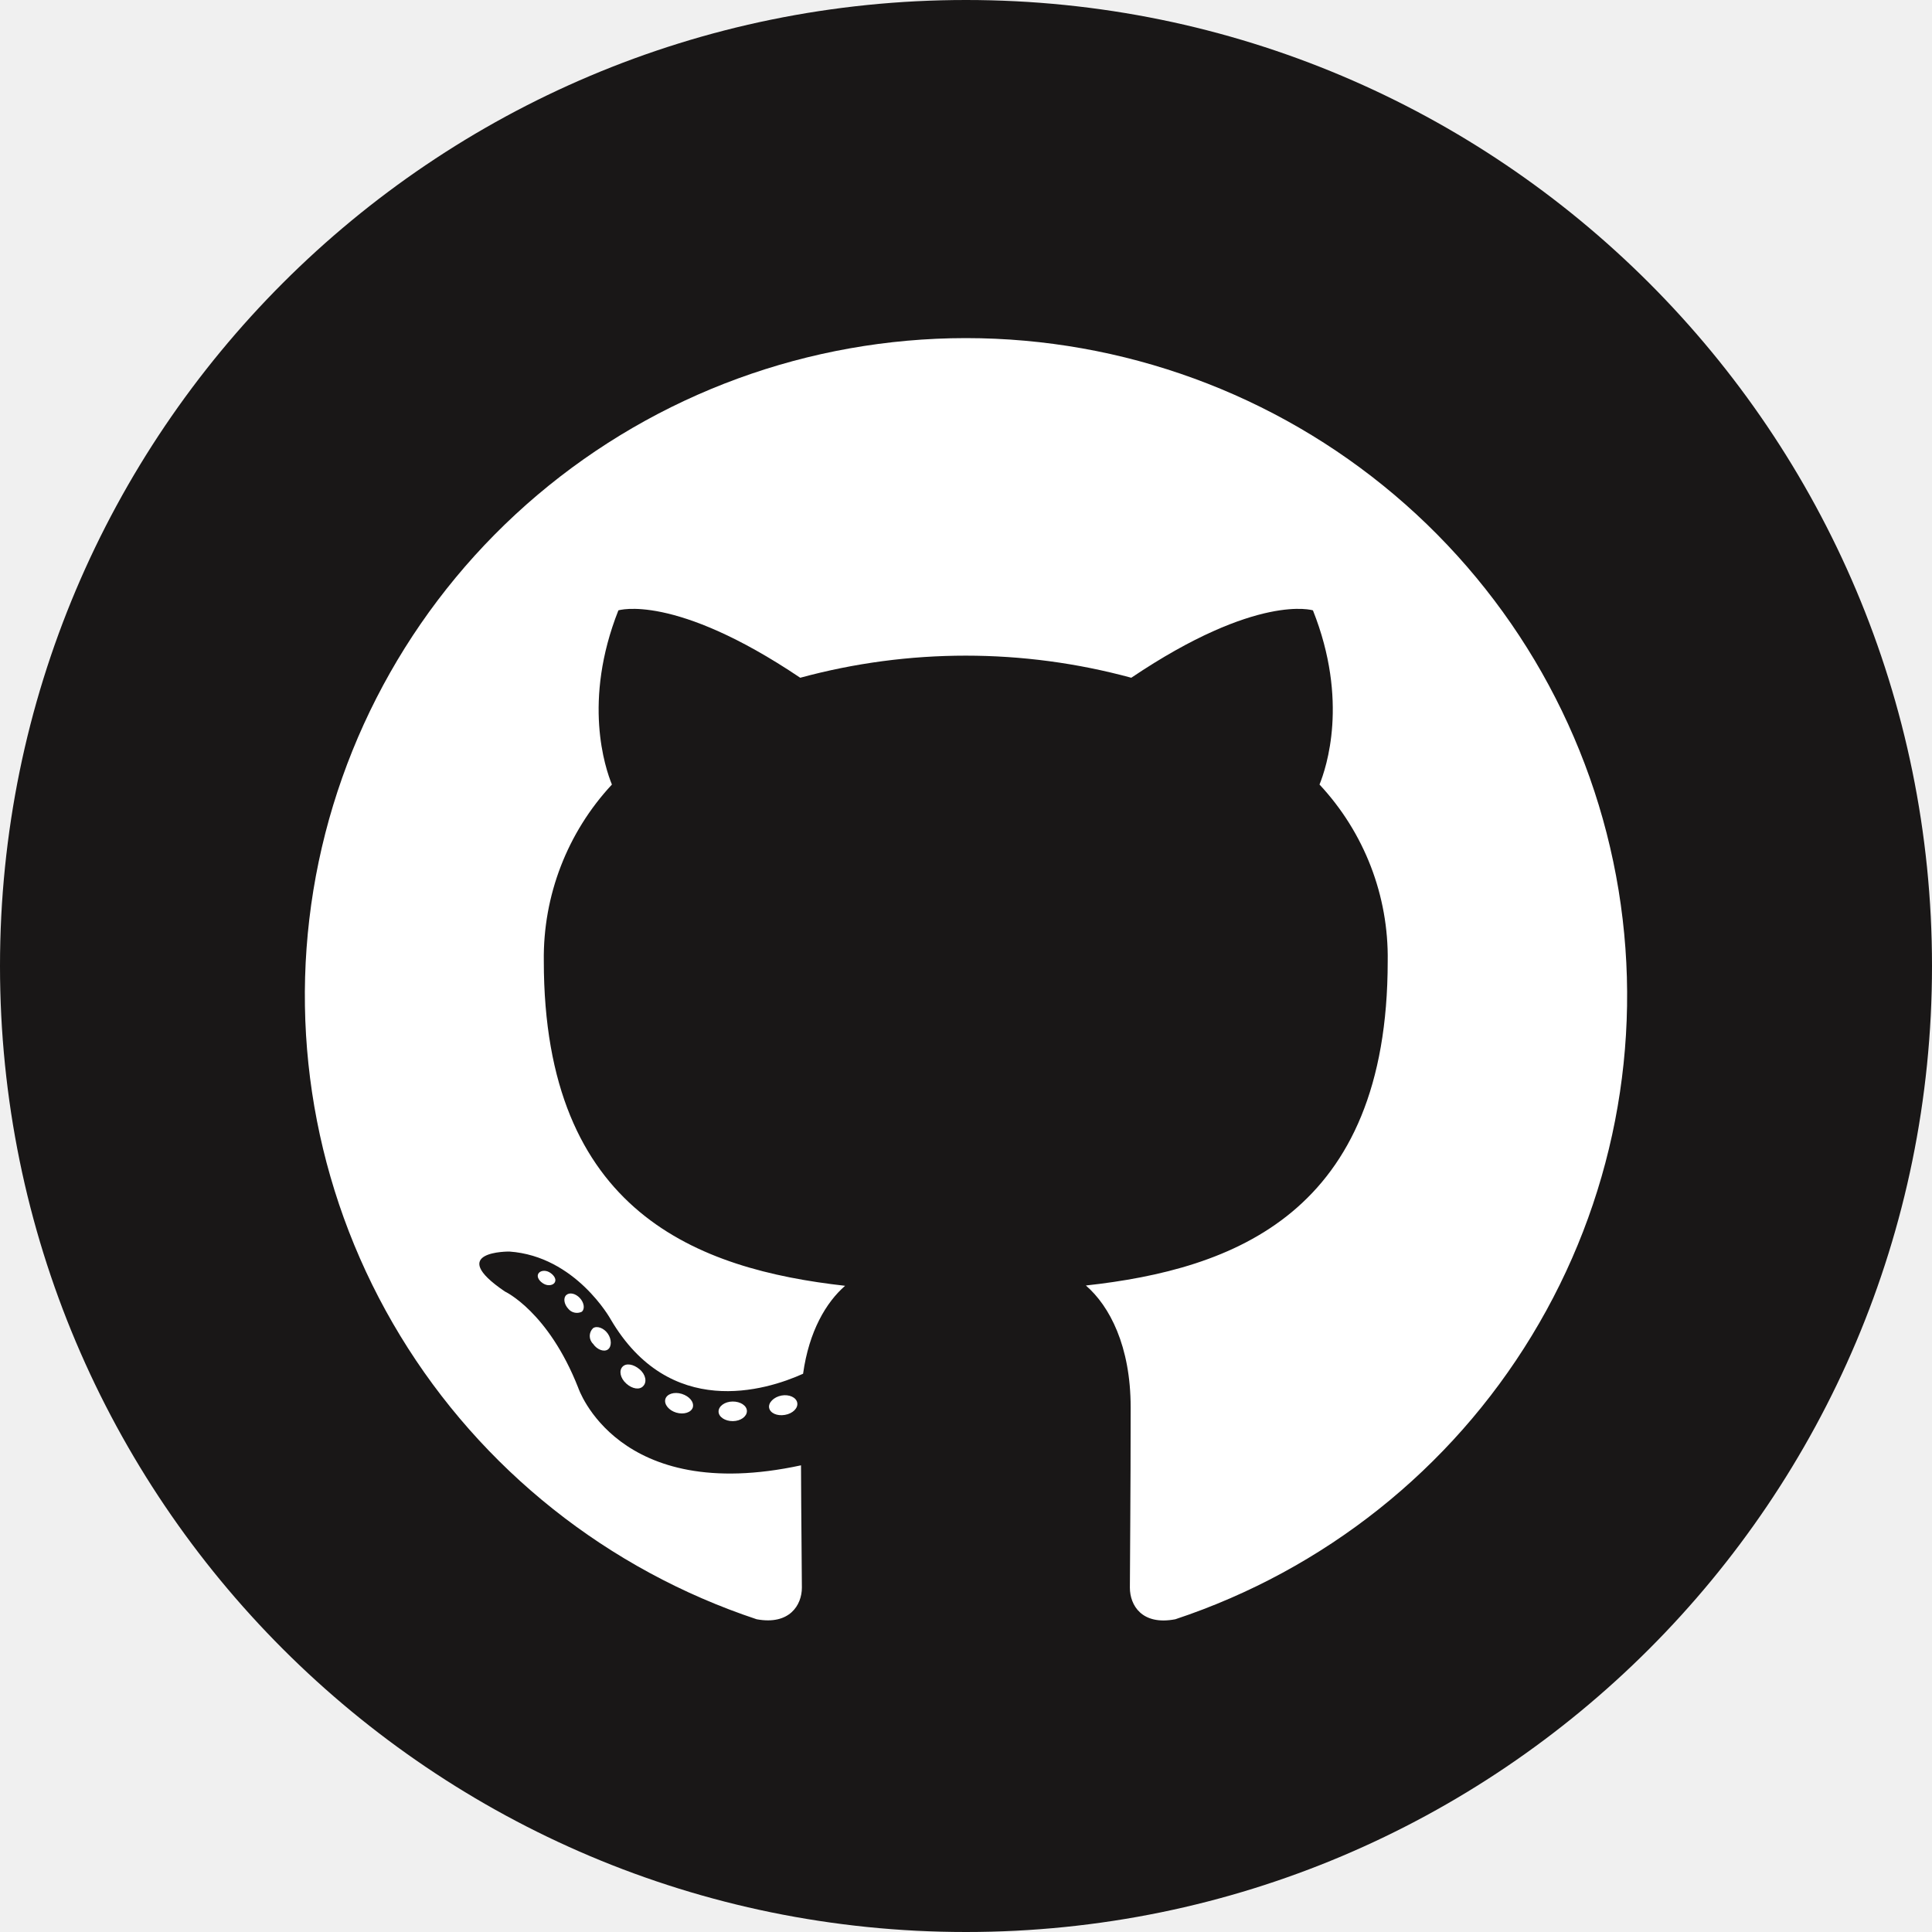
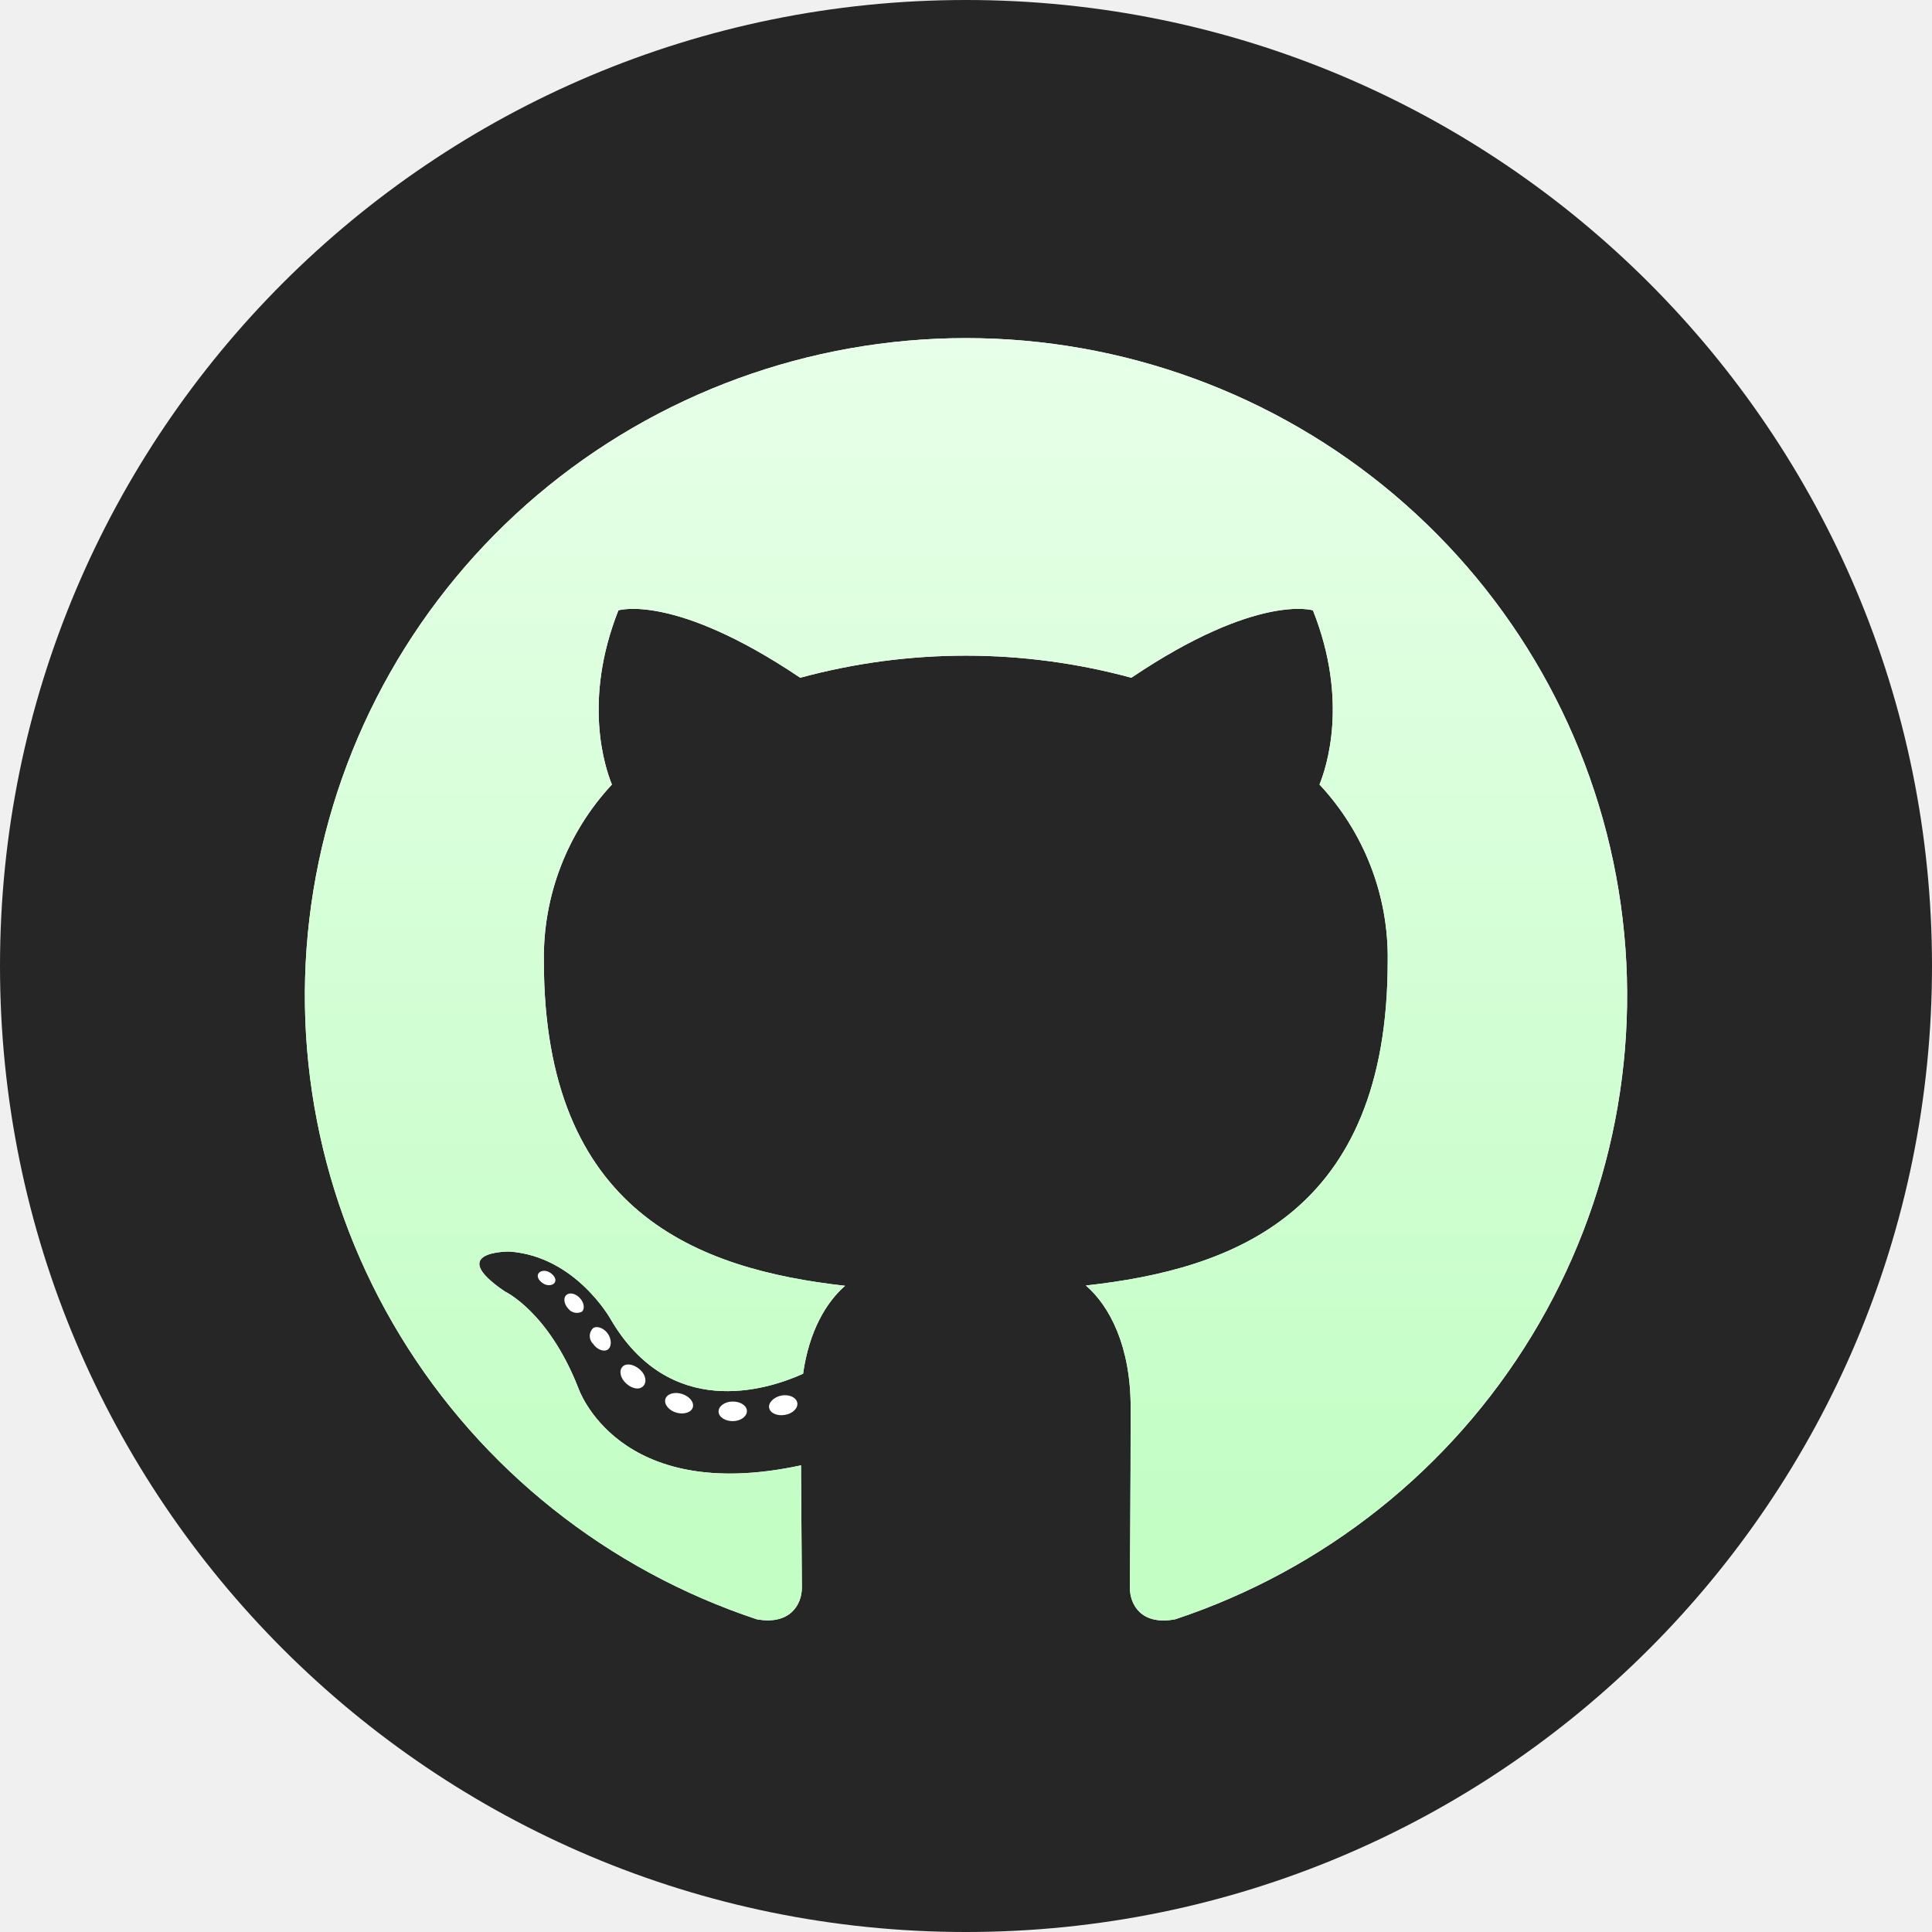
<svg xmlns="http://www.w3.org/2000/svg" width="40" height="40" viewBox="0 0 40 40" fill="none">
-   <rect width="40" height="40" rx="20" fill="#191717" />
-   <path fill-rule="evenodd" clip-rule="evenodd" d="M19.995 7C16.746 7.002 13.603 8.153 11.128 10.247C8.654 12.341 7.009 15.243 6.488 18.432C5.968 21.622 6.605 24.891 8.287 27.656C9.968 30.421 12.584 32.501 15.666 33.525C16.346 33.651 16.602 33.23 16.602 32.871C16.602 32.513 16.588 31.474 16.584 30.338C12.776 31.161 11.971 28.731 11.971 28.731C11.35 27.153 10.453 26.739 10.453 26.739C9.21 25.896 10.546 25.912 10.546 25.912C11.921 26.008 12.644 27.316 12.644 27.316C13.864 29.396 15.847 28.794 16.627 28.442C16.749 27.561 17.105 26.962 17.497 26.621C14.456 26.279 11.259 25.111 11.259 19.896C11.241 18.544 11.745 17.236 12.669 16.243C12.529 15.9 12.06 14.516 12.803 12.637C12.803 12.637 13.952 12.272 16.568 14.032C18.812 13.422 21.179 13.422 23.422 14.032C26.036 12.272 27.183 12.637 27.183 12.637C27.929 14.512 27.459 15.896 27.319 16.243C28.246 17.236 28.752 18.546 28.731 19.901C28.731 25.127 25.528 26.279 22.482 26.615C22.971 27.038 23.409 27.866 23.409 29.137C23.409 30.958 23.393 32.423 23.393 32.871C23.393 33.234 23.64 33.658 24.334 33.525C27.416 32.501 30.032 30.421 31.713 27.655C33.395 24.89 34.032 21.62 33.511 18.43C32.989 15.24 31.344 12.339 28.869 10.245C26.394 8.151 23.25 7.001 20 7H19.995Z" fill="white" />
-   <path d="M11.49 26.543C11.461 26.61 11.352 26.63 11.264 26.583C11.175 26.536 11.11 26.448 11.141 26.378C11.173 26.308 11.28 26.29 11.368 26.337C11.456 26.385 11.524 26.475 11.49 26.543Z" fill="white" />
-   <path d="M12.046 27.158C11.999 27.181 11.945 27.188 11.894 27.176C11.842 27.165 11.797 27.136 11.764 27.095C11.676 27 11.658 26.869 11.726 26.811C11.794 26.752 11.916 26.779 12.005 26.874C12.093 26.968 12.114 27.099 12.046 27.158Z" fill="white" />
-   <path d="M12.585 27.94C12.501 27.998 12.358 27.94 12.279 27.823C12.257 27.802 12.24 27.776 12.228 27.749C12.216 27.721 12.21 27.691 12.21 27.66C12.21 27.63 12.216 27.6 12.228 27.572C12.24 27.544 12.257 27.519 12.279 27.498C12.363 27.442 12.506 27.498 12.585 27.613C12.665 27.728 12.667 27.881 12.585 27.94Z" fill="white" />
-   <path d="M13.317 28.697C13.243 28.781 13.091 28.758 12.966 28.645C12.841 28.533 12.812 28.379 12.887 28.298C12.961 28.217 13.113 28.24 13.242 28.35C13.372 28.46 13.397 28.616 13.317 28.697Z" fill="white" />
-   <path d="M14.344 29.139C14.31 29.245 14.156 29.292 14.002 29.247C13.848 29.202 13.746 29.076 13.775 28.968C13.805 28.859 13.961 28.81 14.117 28.859C14.274 28.909 14.374 29.028 14.344 29.139Z" fill="white" />
+   <rect width="40" height="40" rx="20" fill="#262626" />
+   <path fill-rule="evenodd" clip-rule="evenodd" d="M19.995 7C16.746 7.002 13.603 8.153 11.128 10.247C8.654 12.341 7.009 15.243 6.489 18.432C5.968 21.622 6.605 24.891 8.287 27.656C9.968 30.421 12.584 32.501 15.666 33.525C16.346 33.651 16.602 33.23 16.602 32.871C16.602 32.513 16.589 31.474 16.584 30.338C12.776 31.161 11.971 28.731 11.971 28.731C11.35 27.153 10.453 26.739 10.453 26.739C9.211 25.896 10.546 25.912 10.546 25.912C11.921 26.008 12.645 27.316 12.645 27.316C13.864 29.396 15.847 28.794 16.627 28.442C16.75 27.561 17.105 26.962 17.497 26.621C14.456 26.279 11.26 25.111 11.26 19.896C11.241 18.544 11.745 17.236 12.669 16.243C12.529 15.9 12.06 14.516 12.803 12.637C12.803 12.637 13.952 12.272 16.568 14.032C18.812 13.422 21.179 13.422 23.423 14.032C26.036 12.272 27.183 12.637 27.183 12.637C27.929 14.512 27.459 15.896 27.319 16.243C28.246 17.236 28.752 18.546 28.731 19.901C28.731 25.127 25.528 26.279 22.482 26.615C22.971 27.038 23.409 27.866 23.409 29.137C23.409 30.958 23.393 32.423 23.393 32.871C23.393 33.234 23.64 33.658 24.334 33.525C27.416 32.501 30.032 30.421 31.714 27.655C33.395 24.89 34.032 21.62 33.511 18.43C32.99 15.24 31.344 12.339 28.869 10.245C26.394 8.151 23.25 7.001 20 7H19.995Z" fill="white" />
+   <path fill-rule="evenodd" clip-rule="evenodd" d="M19.995 7C16.746 7.002 13.603 8.153 11.128 10.247C8.654 12.341 7.009 15.243 6.489 18.432C5.968 21.622 6.605 24.891 8.287 27.656C9.968 30.421 12.584 32.501 15.666 33.525C16.346 33.651 16.602 33.23 16.602 32.871C16.602 32.513 16.589 31.474 16.584 30.338C12.776 31.161 11.971 28.731 11.971 28.731C11.35 27.153 10.453 26.739 10.453 26.739C9.211 25.896 10.546 25.912 10.546 25.912C11.921 26.008 12.645 27.316 12.645 27.316C13.864 29.396 15.847 28.794 16.627 28.442C16.75 27.561 17.105 26.962 17.497 26.621C14.456 26.279 11.26 25.111 11.26 19.896C11.241 18.544 11.745 17.236 12.669 16.243C12.529 15.9 12.06 14.516 12.803 12.637C12.803 12.637 13.952 12.272 16.568 14.032C18.812 13.422 21.179 13.422 23.423 14.032C26.036 12.272 27.183 12.637 27.183 12.637C27.929 14.512 27.459 15.896 27.319 16.243C28.246 17.236 28.752 18.546 28.731 19.901C28.731 25.127 25.528 26.279 22.482 26.615C22.971 27.038 23.409 27.866 23.409 29.137C23.409 30.958 23.393 32.423 23.393 32.871C23.393 33.234 23.64 33.658 24.334 33.525C27.416 32.501 30.032 30.421 31.714 27.655C33.395 24.89 34.032 21.62 33.511 18.43C32.99 15.24 31.344 12.339 28.869 10.245C26.394 8.151 23.25 7.001 20 7H19.995Z" fill="url(#paint0_linear_651_1683)" />
+   <path d="M11.491 26.543C11.461 26.61 11.352 26.63 11.264 26.583C11.175 26.536 11.11 26.448 11.141 26.378C11.173 26.308 11.28 26.29 11.368 26.337C11.457 26.385 11.524 26.475 11.491 26.543Z" fill="white" />
+   <path d="M12.046 27.158C11.999 27.181 11.945 27.188 11.894 27.176C11.842 27.165 11.797 27.136 11.765 27.095C11.676 27 11.658 26.869 11.726 26.811C11.794 26.752 11.916 26.779 12.005 26.874C12.093 26.968 12.114 27.099 12.046 27.158Z" fill="white" />
+   <path d="M12.585 27.94C12.502 27.998 12.359 27.94 12.279 27.823C12.257 27.802 12.24 27.776 12.228 27.749C12.216 27.721 12.21 27.691 12.21 27.66C12.21 27.63 12.216 27.6 12.228 27.572C12.24 27.544 12.257 27.519 12.279 27.498C12.363 27.442 12.506 27.498 12.585 27.613C12.665 27.728 12.667 27.881 12.585 27.94V27.94Z" fill="white" />
+   <path d="M13.318 28.697C13.243 28.781 13.091 28.758 12.966 28.645C12.841 28.533 12.812 28.379 12.887 28.298C12.962 28.217 13.114 28.24 13.243 28.35C13.372 28.46 13.397 28.616 13.318 28.697V28.697Z" fill="white" />
+   <path d="M14.344 29.139C14.31 29.245 14.156 29.292 14.002 29.247C13.848 29.202 13.746 29.076 13.775 28.968C13.805 28.859 13.961 28.81 14.118 28.859C14.274 28.909 14.374 29.028 14.344 29.139Z" fill="white" />
  <path d="M15.464 29.215C15.464 29.326 15.337 29.421 15.174 29.423C15.011 29.425 14.877 29.335 14.877 29.224C14.877 29.114 15.004 29.019 15.167 29.017C15.33 29.015 15.464 29.103 15.464 29.215Z" fill="white" />
-   <path d="M16.506 29.042C16.527 29.152 16.414 29.267 16.25 29.294C16.087 29.322 15.944 29.256 15.924 29.148C15.904 29.04 16.021 28.923 16.18 28.893C16.339 28.864 16.486 28.932 16.506 29.042Z" fill="white" />
+   <path d="M16.507 29.042C16.527 29.152 16.414 29.267 16.251 29.294C16.087 29.322 15.945 29.256 15.924 29.148C15.904 29.04 16.022 28.923 16.18 28.893C16.339 28.864 16.486 28.932 16.507 29.042Z" fill="white" />
+   <defs>
+     <linearGradient id="paint0_linear_651_1683" x1="20" y1="7" x2="20" y2="31.476" gradientUnits="userSpaceOnUse">
+       <stop stop-color="#E7FFE8" />
+       <stop offset="1" stop-color="#C3FEC5" />
+     </linearGradient>
+   </defs>
</svg>
